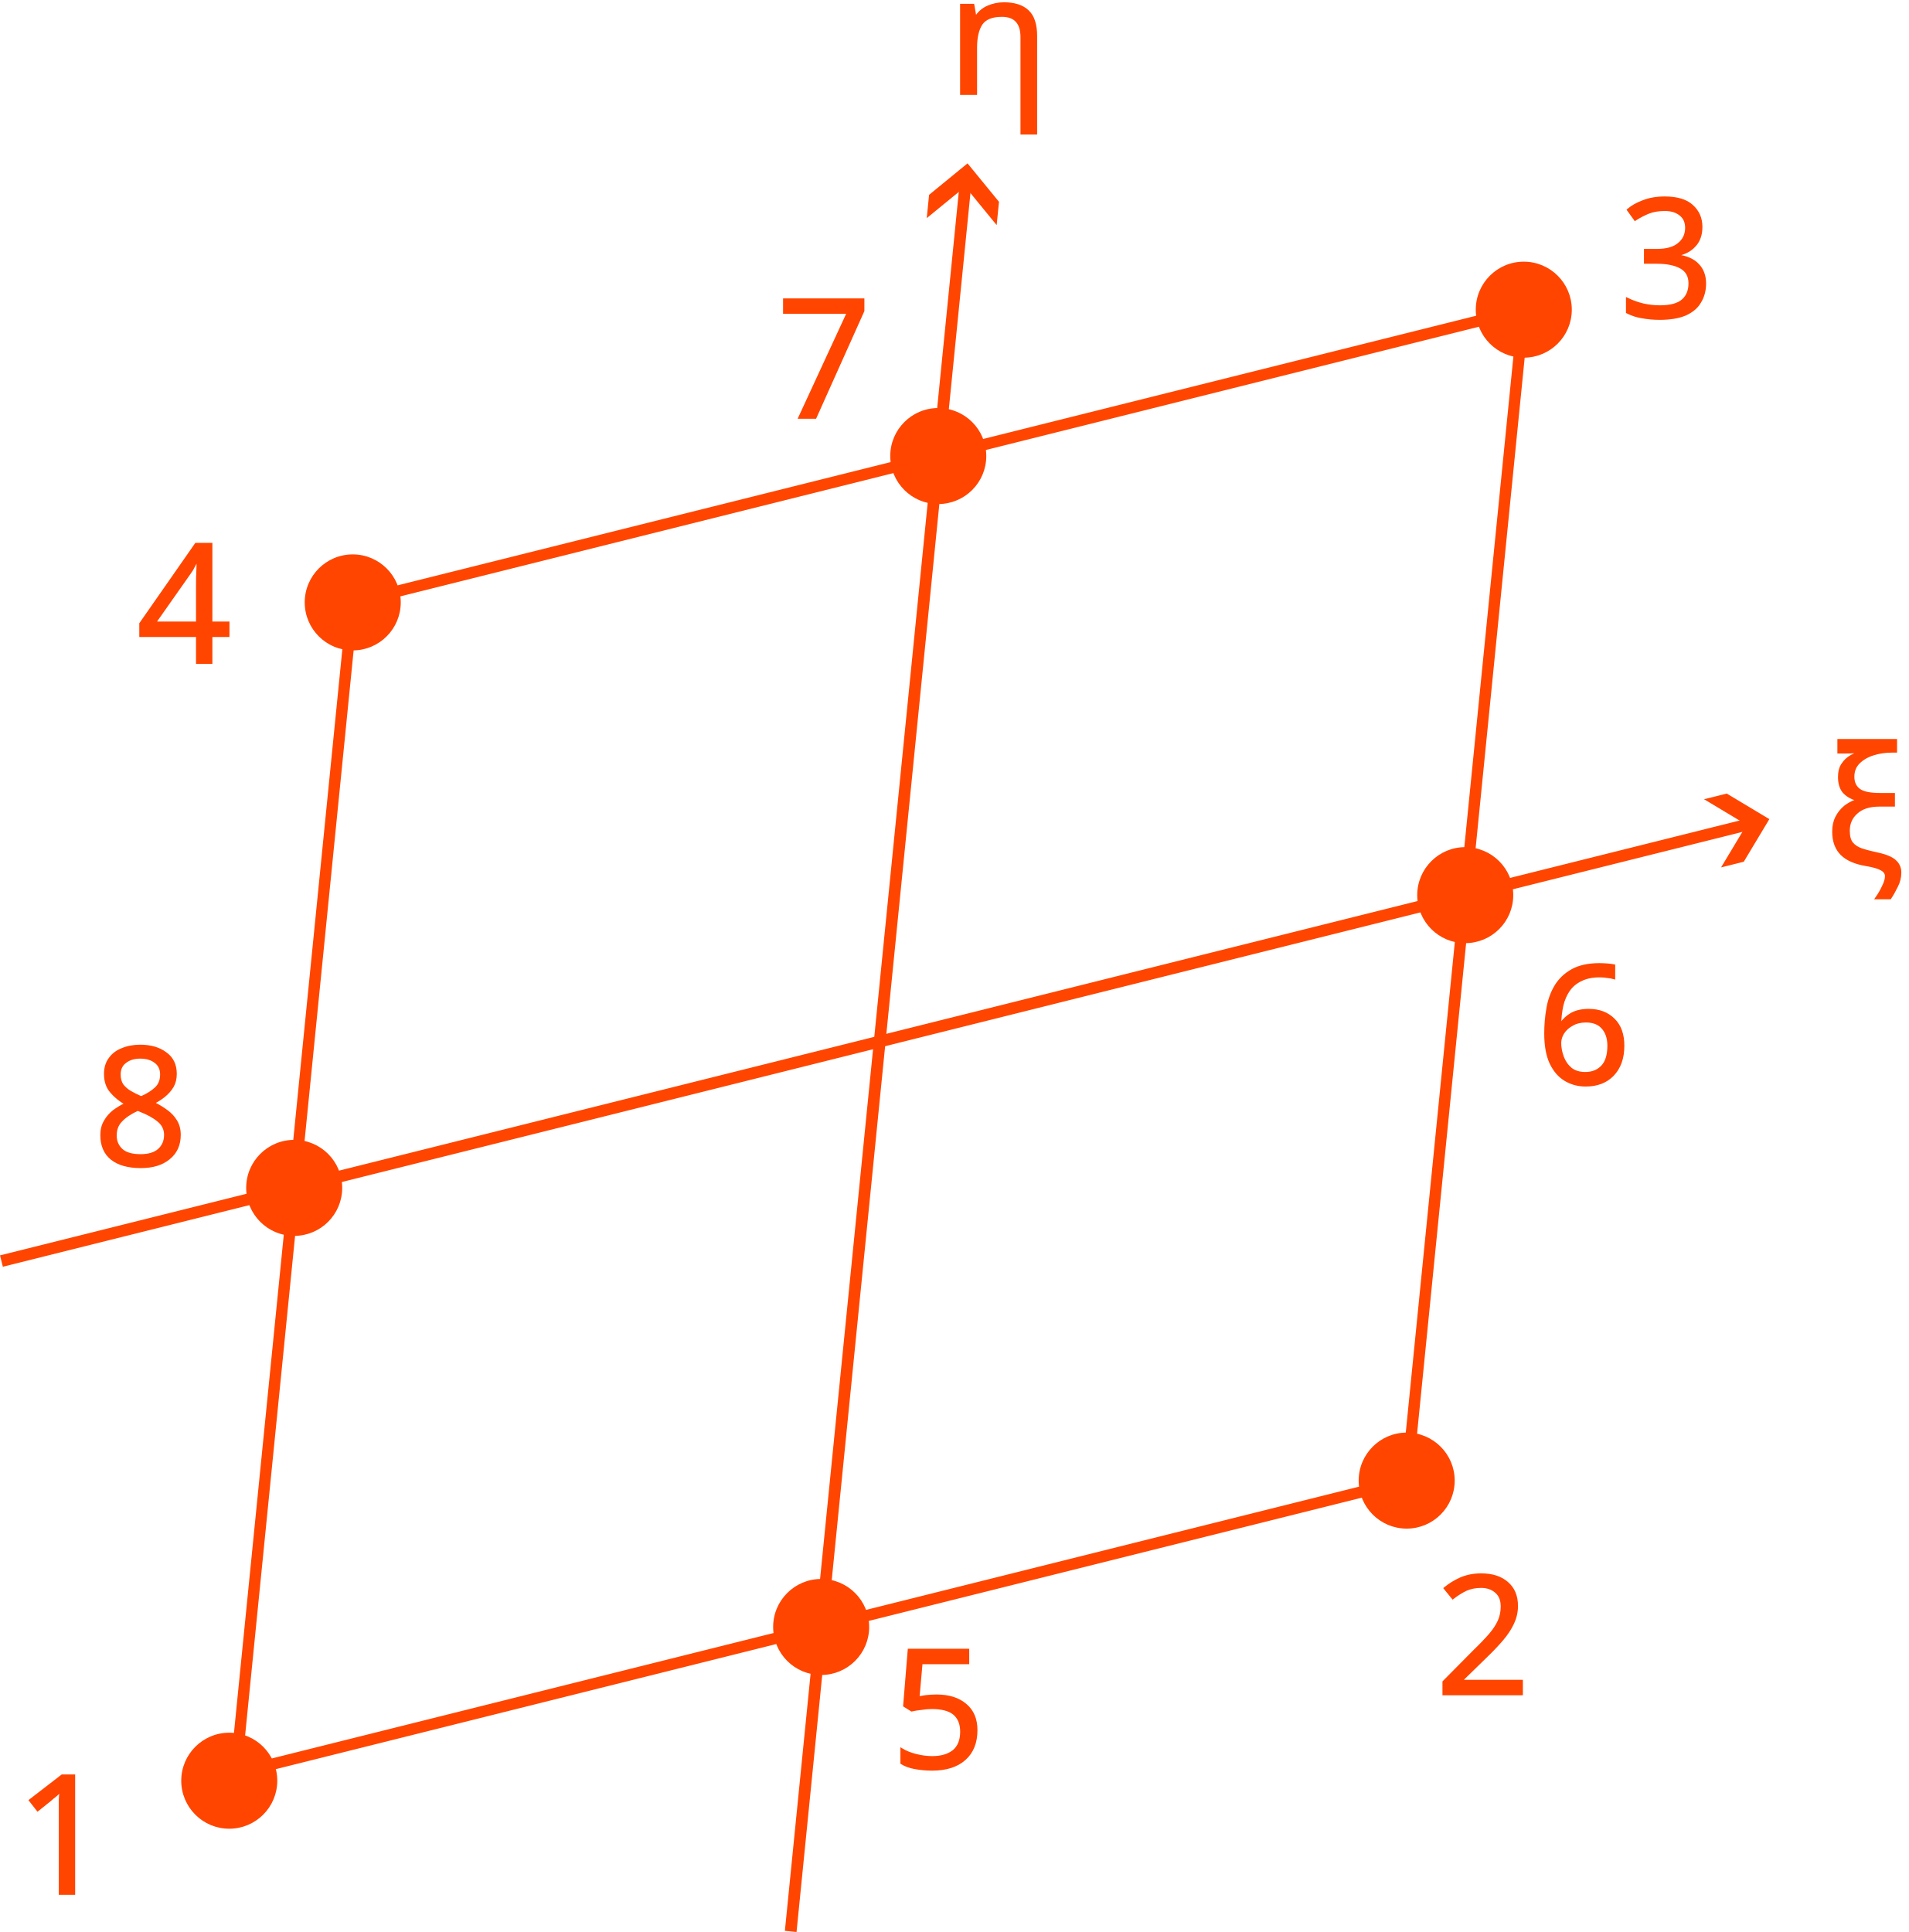
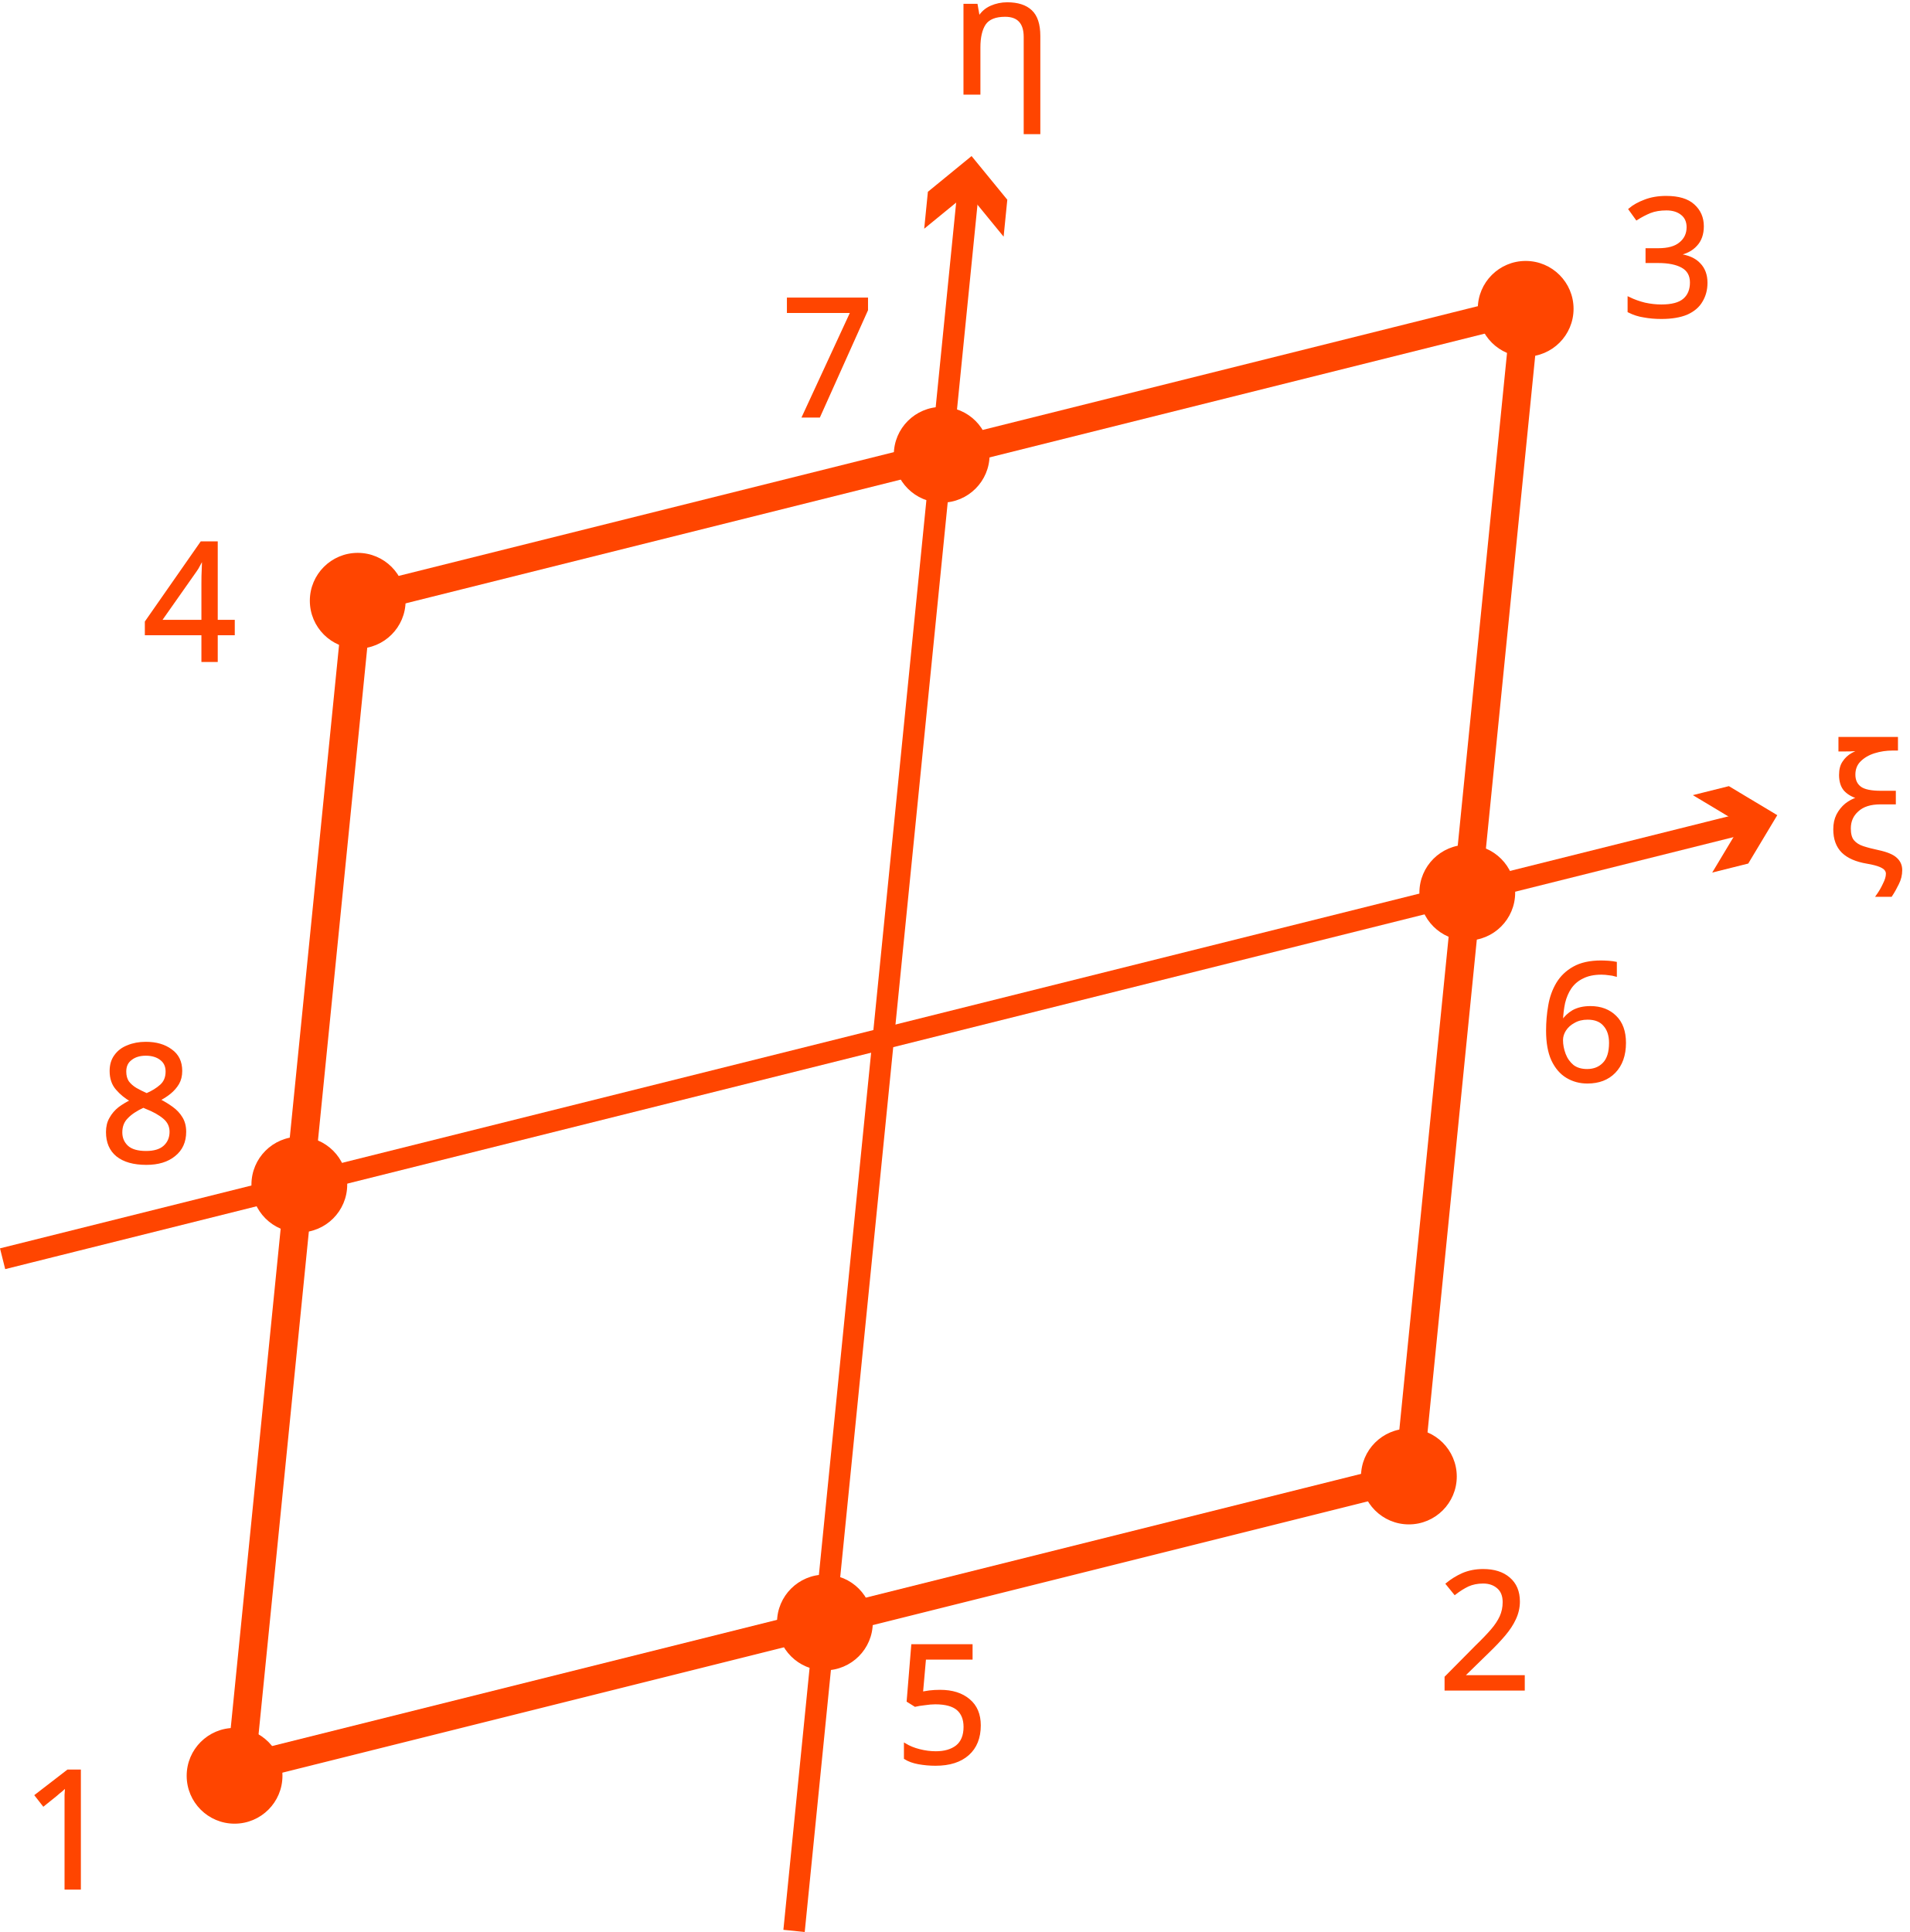
- <svg xmlns="http://www.w3.org/2000/svg" width="97.779mm" height="98.998mm" viewBox="0 0 97.779 98.998" version="1.1" id="svg1">
-   <defs id="defs1">
-     <marker style="overflow:visible" id="ArrowWideHeavy" refX="0" refY="0" orient="auto-start-reverse" markerWidth="1" markerHeight="1" viewBox="0 0 1 1" preserveAspectRatio="xMidYMid">
-       <path style="fill:context-stroke;fill-rule:evenodd;stroke:none" d="m 1,0 -3,3 h -2 l 3,-3 -3,-3 h 2 z" id="path3" />
-     </marker>
-   </defs>
-   <g id="layer1" transform="translate(42.47814,55.82196)">
-     <path style="fill:#FF4500;fill-opacity:1;stroke:#FF4500;stroke-width:0.6;stroke-dasharray:none;stroke-opacity:1;marker-end:url(#ArrowWideHeavy)" d="m -42.405,8.796 90,-22.5" id="path1" />
-     <path style="fill:#FF4500;fill-opacity:1;stroke:#FF4500;stroke-width:0.6;stroke-dasharray:none;stroke-opacity:1;marker-end:url(#ArrowWideHeavy)" d="m -1.965,43.146 9,-90" id="path4" />
-     <rect style="fill:none;fill-opacity:1;stroke:#FF4500;stroke-width:0.618;stroke-dasharray:none;stroke-opacity:1" id="rect4" width="61.847" height="60.299" x="-28.44" y="-32.011" transform="matrix(0.9701425,-0.2425356,-0.09950372,0.9950372,0,0)" />
-     <circle style="fill:#FF4500;fill-opacity:1;stroke:#FF4500;stroke-width:0.12;stroke-dasharray:none;stroke-opacity:1" id="path12" cx="-24.405" cy="-24.954" r="2.4" />
-     <circle style="fill:#FF4500;fill-opacity:1;stroke:#FF4500;stroke-width:0.12;stroke-dasharray:none;stroke-opacity:1" id="circle12" cx="-30.732" cy="35.424" r="2.4" />
-     <circle style="fill:#FF4500;fill-opacity:1;stroke:#FF4500;stroke-width:0.12;stroke-dasharray:none;stroke-opacity:1" id="circle13" cx="29.595" cy="20.046" r="2.4" />
-     <circle style="fill:#FF4500;fill-opacity:1;stroke:#FF4500;stroke-width:0.12;stroke-dasharray:none;stroke-opacity:1" id="circle14" cx="35.595" cy="-39.954" r="2.4" />
-     <text xml:space="preserve" style="font-style:normal;font-variant:normal;font-weight:normal;font-stretch:normal;font-size:8.467px;font-family:sans-serif;-inkscape-font-specification:'sans-serif, ';font-variant-ligatures:normal;font-variant-caps:normal;font-variant-numeric:normal;font-variant-east-asian:normal;fill:#FF4500;fill-opacity:1;stroke:#FF4500;stroke-width:0.12;stroke-dasharray:none;stroke-opacity:1" x="-41.687" y="41.21" id="text14">
-       <tspan id="tspan14" style="font-style:normal;font-variant:normal;font-weight:normal;font-stretch:normal;font-size:8.467px;font-family:sans-serif;-inkscape-font-specification:'sans-serif, ';font-variant-ligatures:normal;font-variant-caps:normal;font-variant-numeric:normal;font-variant-east-asian:normal;fill:#FF4500;fill-opacity:1;stroke:#FF4500;stroke-width:0.12;stroke-dasharray:none;stroke-opacity:1" x="-41.687" y="41.21">1</tspan>
+ <svg xmlns="http://www.w3.org/2000/svg" width="98.083mm" height="99.272mm" viewBox="0 0 98.083 99.272" version="1.1" id="svg1">
+   <defs id="defs1" />
+   <g id="layer1" transform="translate(42.78207,55.82196)">
+     <g id="path1" style="fill:#ff4500;fill-opacity:1;stroke:#ff4500;stroke-width:0.5;stroke-dasharray:none;stroke-opacity:1">
+       <path style="color:#000000;fill:#ff4500;fill-opacity:1;stroke:#ff4500;stroke-width:0.5;stroke-dasharray:none;stroke-opacity:1" d="m -42.405,8.796 90,-22.5" id="path8" />
+       <path style="color:#000000;fill:#ff4500;fill-opacity:1;stroke:#ff4500;stroke-width:0.5;stroke-dasharray:none;stroke-opacity:1" d="m 47.521,-13.996 -90,22.5 0.146,0.582 90,-22.5 z" id="path9" />
+       <g id="g7" style="fill:#ff4500;fill-opacity:1;stroke:#ff4500;stroke-width:0.5;stroke-dasharray:none;stroke-opacity:1">
+         <path style="color:#000000;fill:#ff4500;fill-opacity:1;fill-rule:evenodd;stroke:#ff4500;stroke-width:0.5;stroke-dasharray:none;stroke-opacity:1" d="m 48.177,-13.85 -1.31,2.183 -1.164,0.291 1.31,-2.183 -2.183,-1.31 1.164,-0.291 z" id="path7" />
+       </g>
+     </g>
+     <g id="path4" style="fill:#ff4500;fill-opacity:1;stroke:#ff4500;stroke-width:0.5;stroke-dasharray:none;stroke-opacity:1">
+       <path style="color:#000000;fill:#ff4500;fill-opacity:1;stroke:#ff4500;stroke-width:0.5;stroke-dasharray:none;stroke-opacity:1" d="m -1.965,43.146 9,-90" id="path5" />
+       <path style="color:#000000;fill:#ff4500;fill-opacity:1;stroke:#ff4500;stroke-width:0.5;stroke-dasharray:none;stroke-opacity:1" d="m 6.736,-46.885 -9,90 0.598,0.061 9,-90 z" id="path6" />
+       <g id="g2" style="fill:#ff4500;fill-opacity:1;stroke:#ff4500;stroke-width:0.5;stroke-dasharray:none;stroke-opacity:1">
+         <path style="color:#000000;fill:#ff4500;fill-opacity:1;fill-rule:evenodd;stroke:#ff4500;stroke-width:0.5;stroke-dasharray:none;stroke-opacity:1" d="m 7.094,-47.451 1.612,1.97 -0.119,1.194 -1.612,-1.97 -1.97,1.612 0.119,-1.194 z" id="path2" />
+       </g>
+     </g>
+     <rect style="fill:none;fill-opacity:1;stroke:#ff4500;stroke-width:1.546;stroke-dasharray:none;stroke-opacity:1" id="rect4" width="61.847" height="60.299" x="-28.44" y="-32.011" transform="matrix(0.9701425,-0.2425356,-0.09950372,0.9950372,0,0)" />
+     <circle style="fill:#ff4500;fill-opacity:1;stroke:#ff4500;stroke-width:0.12;stroke-dasharray:none;stroke-opacity:1" id="path12" cx="-24.405" cy="-24.954" r="2.4" />
+     <circle style="fill:#ff4500;fill-opacity:1;stroke:#ff4500;stroke-width:0.12;stroke-dasharray:none;stroke-opacity:1" id="circle12" cx="-30.732" cy="35.424" r="2.4" />
+     <circle style="fill:#ff4500;fill-opacity:1;stroke:#ff4500;stroke-width:0.12;stroke-dasharray:none;stroke-opacity:1" id="circle13" cx="29.595" cy="20.046" r="2.4" />
+     <circle style="fill:#ff4500;fill-opacity:1;stroke:#ff4500;stroke-width:0.12;stroke-dasharray:none;stroke-opacity:1" id="circle14" cx="35.595" cy="-39.954" r="2.4" />
+     <text xml:space="preserve" style="font-style:normal;font-variant:normal;font-weight:normal;font-stretch:normal;font-size:8.467px;font-family:sans-serif;-inkscape-font-specification:'sans-serif, ';font-variant-ligatures:normal;font-variant-caps:normal;font-variant-numeric:normal;font-variant-east-asian:normal;fill:#ff4500;fill-opacity:1;stroke:#ff4500;stroke-width:0.12;stroke-dasharray:none;stroke-opacity:1" x="-41.687" y="41.21" id="text14">
+       <tspan id="tspan14" style="font-style:normal;font-variant:normal;font-weight:normal;font-stretch:normal;font-size:8.467px;font-family:sans-serif;-inkscape-font-specification:'sans-serif, ';font-variant-ligatures:normal;font-variant-caps:normal;font-variant-numeric:normal;font-variant-east-asian:normal;fill:#ff4500;fill-opacity:1;stroke:#ff4500;stroke-width:0.12;stroke-dasharray:none;stroke-opacity:1" x="-41.687" y="41.21">1</tspan>
    </text>
-     <text xml:space="preserve" style="font-style:normal;font-variant:normal;font-weight:normal;font-stretch:normal;font-size:8.467px;font-family:sans-serif;-inkscape-font-specification:'sans-serif, ';font-variant-ligatures:normal;font-variant-caps:normal;font-variant-numeric:normal;font-variant-east-asian:normal;fill:#FF4500;fill-opacity:1;stroke:#FF4500;stroke-width:0.12;stroke-dasharray:none;stroke-opacity:1" x="31.082" y="30.983" id="text15">
-       <tspan id="tspan15" style="font-style:normal;font-variant:normal;font-weight:normal;font-stretch:normal;font-size:8.467px;font-family:sans-serif;-inkscape-font-specification:'sans-serif, ';font-variant-ligatures:normal;font-variant-caps:normal;font-variant-numeric:normal;font-variant-east-asian:normal;fill:#FF4500;fill-opacity:1;stroke:#FF4500;stroke-width:0.12;stroke-dasharray:none;stroke-opacity:1" x="31.082" y="30.983">2</tspan>
+     <text xml:space="preserve" style="font-style:normal;font-variant:normal;font-weight:normal;font-stretch:normal;font-size:8.467px;font-family:sans-serif;-inkscape-font-specification:'sans-serif, ';font-variant-ligatures:normal;font-variant-caps:normal;font-variant-numeric:normal;font-variant-east-asian:normal;fill:#ff4500;fill-opacity:1;stroke:#ff4500;stroke-width:0.12;stroke-dasharray:none;stroke-opacity:1" x="31.082" y="30.983" id="text15">
+       <tspan id="tspan15" style="font-style:normal;font-variant:normal;font-weight:normal;font-stretch:normal;font-size:8.467px;font-family:sans-serif;-inkscape-font-specification:'sans-serif, ';font-variant-ligatures:normal;font-variant-caps:normal;font-variant-numeric:normal;font-variant-east-asian:normal;fill:#ff4500;fill-opacity:1;stroke:#ff4500;stroke-width:0.12;stroke-dasharray:none;stroke-opacity:1" x="31.082" y="30.983">2</tspan>
    </text>
-     <text xml:space="preserve" style="font-style:normal;font-variant:normal;font-weight:normal;font-stretch:normal;font-size:8.467px;font-family:sans-serif;-inkscape-font-specification:'sans-serif, ';font-variant-ligatures:normal;font-variant-caps:normal;font-variant-numeric:normal;font-variant-east-asian:normal;fill:#FF4500;fill-opacity:1;stroke:#FF4500;stroke-width:0.12;stroke-dasharray:none;stroke-opacity:1" x="40.514" y="-39.572" id="text16">
-       <tspan id="tspan16" style="font-style:normal;font-variant:normal;font-weight:normal;font-stretch:normal;font-size:8.467px;font-family:sans-serif;-inkscape-font-specification:'sans-serif, ';font-variant-ligatures:normal;font-variant-caps:normal;font-variant-numeric:normal;font-variant-east-asian:normal;fill:#FF4500;fill-opacity:1;stroke:#FF4500;stroke-width:0.12;stroke-dasharray:none;stroke-opacity:1" x="40.514" y="-39.572">3</tspan>
+     <text xml:space="preserve" style="font-style:normal;font-variant:normal;font-weight:normal;font-stretch:normal;font-size:8.467px;font-family:sans-serif;-inkscape-font-specification:'sans-serif, ';font-variant-ligatures:normal;font-variant-caps:normal;font-variant-numeric:normal;font-variant-east-asian:normal;fill:#ff4500;fill-opacity:1;stroke:#ff4500;stroke-width:0.12;stroke-dasharray:none;stroke-opacity:1" x="40.514" y="-39.572" id="text16">
+       <tspan id="tspan16" style="font-style:normal;font-variant:normal;font-weight:normal;font-stretch:normal;font-size:8.467px;font-family:sans-serif;-inkscape-font-specification:'sans-serif, ';font-variant-ligatures:normal;font-variant-caps:normal;font-variant-numeric:normal;font-variant-east-asian:normal;fill:#ff4500;fill-opacity:1;stroke:#ff4500;stroke-width:0.12;stroke-dasharray:none;stroke-opacity:1" x="40.514" y="-39.572">3</tspan>
    </text>
-     <text xml:space="preserve" style="font-style:normal;font-variant:normal;font-weight:normal;font-stretch:normal;font-size:8.467px;font-family:sans-serif;-inkscape-font-specification:'sans-serif, ';font-variant-ligatures:normal;font-variant-caps:normal;font-variant-numeric:normal;font-variant-east-asian:normal;fill:#FF4500;fill-opacity:1;stroke:#FF4500;stroke-width:0.12;stroke-dasharray:none;stroke-opacity:1" x="-35.455" y="-21.868" id="text17">
-       <tspan id="tspan17" style="font-style:normal;font-variant:normal;font-weight:normal;font-stretch:normal;font-size:8.467px;font-family:sans-serif;-inkscape-font-specification:'sans-serif, ';font-variant-ligatures:normal;font-variant-caps:normal;font-variant-numeric:normal;font-variant-east-asian:normal;fill:#FF4500;fill-opacity:1;stroke:#FF4500;stroke-width:0.12;stroke-dasharray:none;stroke-opacity:1" x="-35.455" y="-21.868">4</tspan>
+     <text xml:space="preserve" style="font-style:normal;font-variant:normal;font-weight:normal;font-stretch:normal;font-size:8.467px;font-family:sans-serif;-inkscape-font-specification:'sans-serif, ';font-variant-ligatures:normal;font-variant-caps:normal;font-variant-numeric:normal;font-variant-east-asian:normal;fill:#ff4500;fill-opacity:1;stroke:#ff4500;stroke-width:0.12;stroke-dasharray:none;stroke-opacity:1" x="-35.455" y="-21.868" id="text17">
+       <tspan id="tspan17" style="font-style:normal;font-variant:normal;font-weight:normal;font-stretch:normal;font-size:8.467px;font-family:sans-serif;-inkscape-font-specification:'sans-serif, ';font-variant-ligatures:normal;font-variant-caps:normal;font-variant-numeric:normal;font-variant-east-asian:normal;fill:#ff4500;fill-opacity:1;stroke:#ff4500;stroke-width:0.12;stroke-dasharray:none;stroke-opacity:1" x="-35.455" y="-21.868">4</tspan>
    </text>
-     <text xml:space="preserve" style="font-style:normal;font-variant:normal;font-weight:normal;font-stretch:normal;font-size:8.467px;font-family:sans-serif;-inkscape-font-specification:'sans-serif, ';font-variant-ligatures:normal;font-variant-caps:normal;font-variant-numeric:normal;font-variant-east-asian:normal;fill:#FF4500;fill-opacity:1;stroke:#FF4500;stroke-width:0.12;stroke-dasharray:none;stroke-opacity:1" x="51.004" y="-11.457" id="text18">
-       <tspan id="tspan18" style="fill:#FF4500;fill-opacity:1;stroke:#FF4500;stroke-width:0.12;stroke-dasharray:none;stroke-opacity:1" x="51.004" y="-11.457">ξ</tspan>
+     <text xml:space="preserve" style="font-style:normal;font-variant:normal;font-weight:normal;font-stretch:normal;font-size:8.467px;font-family:sans-serif;-inkscape-font-specification:'sans-serif, ';font-variant-ligatures:normal;font-variant-caps:normal;font-variant-numeric:normal;font-variant-east-asian:normal;fill:#ff4500;fill-opacity:1;stroke:#ff4500;stroke-width:0.12;stroke-dasharray:none;stroke-opacity:1" x="51.004" y="-11.457" id="text18">
+       <tspan id="tspan18" style="fill:#ff4500;fill-opacity:1;stroke:#ff4500;stroke-width:0.12;stroke-dasharray:none;stroke-opacity:1" x="51.004" y="-11.457">ξ</tspan>
    </text>
-     <text xml:space="preserve" style="font-style:normal;font-variant:normal;font-weight:normal;font-stretch:normal;font-size:8.467px;font-family:sans-serif;-inkscape-font-specification:'sans-serif, ';font-variant-ligatures:normal;font-variant-caps:normal;font-variant-numeric:normal;font-variant-east-asian:normal;fill:#FF4500;fill-opacity:1;stroke:#FF4500;stroke-width:0.12;stroke-dasharray:none;stroke-opacity:1" x="6.055" y="-51.02" id="text19">
-       <tspan id="tspan19" style="fill:#FF4500;fill-opacity:1;stroke:#FF4500;stroke-width:0.12;stroke-dasharray:none;stroke-opacity:1" x="6.055" y="-51.02">η</tspan>
+     <text xml:space="preserve" style="font-style:normal;font-variant:normal;font-weight:normal;font-stretch:normal;font-size:8.467px;font-family:sans-serif;-inkscape-font-specification:'sans-serif, ';font-variant-ligatures:normal;font-variant-caps:normal;font-variant-numeric:normal;font-variant-east-asian:normal;fill:#ff4500;fill-opacity:1;stroke:#ff4500;stroke-width:0.12;stroke-dasharray:none;stroke-opacity:1" x="6.055" y="-51.02" id="text19">
+       <tspan id="tspan19" style="fill:#ff4500;fill-opacity:1;stroke:#ff4500;stroke-width:0.12;stroke-dasharray:none;stroke-opacity:1" x="6.055" y="-51.02">η</tspan>
    </text>
-     <circle style="fill:#FF4500;fill-opacity:1;stroke:#FF4500;stroke-width:0.12;stroke-dasharray:none;stroke-opacity:1" id="circle19" cx="-0.405" cy="27.546" r="2.4" />
-     <text xml:space="preserve" style="font-style:normal;font-variant:normal;font-weight:normal;font-stretch:normal;font-size:8.467px;font-family:sans-serif;-inkscape-font-specification:'sans-serif, ';font-variant-ligatures:normal;font-variant-caps:normal;font-variant-numeric:normal;font-variant-east-asian:normal;fill:#FF4500;fill-opacity:1;stroke:#FF4500;stroke-width:0.12;stroke-dasharray:none;stroke-opacity:1" x="3.182" y="34.769" id="text20">
-       <tspan id="tspan20" style="font-style:normal;font-variant:normal;font-weight:normal;font-stretch:normal;font-size:8.467px;font-family:sans-serif;-inkscape-font-specification:'sans-serif, ';font-variant-ligatures:normal;font-variant-caps:normal;font-variant-numeric:normal;font-variant-east-asian:normal;fill:#FF4500;fill-opacity:1;stroke:#FF4500;stroke-width:0.12;stroke-dasharray:none;stroke-opacity:1" x="3.182" y="34.769">5</tspan>
+     <circle style="fill:#ff4500;fill-opacity:1;stroke:#ff4500;stroke-width:0.12;stroke-dasharray:none;stroke-opacity:1" id="circle19" cx="-0.405" cy="27.546" r="2.4" />
+     <text xml:space="preserve" style="font-style:normal;font-variant:normal;font-weight:normal;font-stretch:normal;font-size:8.467px;font-family:sans-serif;-inkscape-font-specification:'sans-serif, ';font-variant-ligatures:normal;font-variant-caps:normal;font-variant-numeric:normal;font-variant-east-asian:normal;fill:#ff4500;fill-opacity:1;stroke:#ff4500;stroke-width:0.12;stroke-dasharray:none;stroke-opacity:1" x="3.182" y="34.769" id="text20">
+       <tspan id="tspan20" style="font-style:normal;font-variant:normal;font-weight:normal;font-stretch:normal;font-size:8.467px;font-family:sans-serif;-inkscape-font-specification:'sans-serif, ';font-variant-ligatures:normal;font-variant-caps:normal;font-variant-numeric:normal;font-variant-east-asian:normal;fill:#ff4500;fill-opacity:1;stroke:#ff4500;stroke-width:0.12;stroke-dasharray:none;stroke-opacity:1" x="3.182" y="34.769">5</tspan>
    </text>
-     <circle style="fill:#FF4500;fill-opacity:1;stroke:#FF4500;stroke-width:0.12;stroke-dasharray:none;stroke-opacity:1" id="circle20" cx="32.595" cy="-9.954" r="2.4" />
-     <circle style="fill:#FF4500;fill-opacity:1;stroke:#FF4500;stroke-width:0.12;stroke-dasharray:none;stroke-opacity:1" id="circle21" cx="5.595" cy="-32.454" r="2.4" />
-     <text xml:space="preserve" style="font-style:normal;font-variant:normal;font-weight:normal;font-stretch:normal;font-size:8.467px;font-family:sans-serif;-inkscape-font-specification:'sans-serif, ';font-variant-ligatures:normal;font-variant-caps:normal;font-variant-numeric:normal;font-variant-east-asian:normal;fill:#FF4500;fill-opacity:1;stroke:#FF4500;stroke-width:0.12;stroke-dasharray:none;stroke-opacity:1" x="-2.67" y="-34.425" id="text21">
-       <tspan id="tspan21" style="font-style:normal;font-variant:normal;font-weight:normal;font-stretch:normal;font-size:8.467px;font-family:sans-serif;-inkscape-font-specification:'sans-serif, ';font-variant-ligatures:normal;font-variant-caps:normal;font-variant-numeric:normal;font-variant-east-asian:normal;fill:#FF4500;fill-opacity:1;stroke:#FF4500;stroke-width:0.12;stroke-dasharray:none;stroke-opacity:1" x="-2.67" y="-34.425">7</tspan>
+     <circle style="fill:#ff4500;fill-opacity:1;stroke:#ff4500;stroke-width:0.12;stroke-dasharray:none;stroke-opacity:1" id="circle20" cx="32.595" cy="-9.954" r="2.4" />
+     <circle style="fill:#ff4500;fill-opacity:1;stroke:#ff4500;stroke-width:0.12;stroke-dasharray:none;stroke-opacity:1" id="circle21" cx="5.595" cy="-32.454" r="2.4" />
+     <text xml:space="preserve" style="font-style:normal;font-variant:normal;font-weight:normal;font-stretch:normal;font-size:8.467px;font-family:sans-serif;-inkscape-font-specification:'sans-serif, ';font-variant-ligatures:normal;font-variant-caps:normal;font-variant-numeric:normal;font-variant-east-asian:normal;fill:#ff4500;fill-opacity:1;stroke:#ff4500;stroke-width:0.12;stroke-dasharray:none;stroke-opacity:1" x="-2.67" y="-34.425" id="text21">
+       <tspan id="tspan21" style="font-style:normal;font-variant:normal;font-weight:normal;font-stretch:normal;font-size:8.467px;font-family:sans-serif;-inkscape-font-specification:'sans-serif, ';font-variant-ligatures:normal;font-variant-caps:normal;font-variant-numeric:normal;font-variant-east-asian:normal;fill:#ff4500;fill-opacity:1;stroke:#ff4500;stroke-width:0.12;stroke-dasharray:none;stroke-opacity:1" x="-2.67" y="-34.425">7</tspan>
    </text>
-     <text xml:space="preserve" style="font-style:normal;font-variant:normal;font-weight:normal;font-stretch:normal;font-size:8.467px;font-family:sans-serif;-inkscape-font-specification:'sans-serif, ';font-variant-ligatures:normal;font-variant-caps:normal;font-variant-numeric:normal;font-variant-east-asian:normal;fill:#FF4500;fill-opacity:1;stroke:#FF4500;stroke-width:0.12;stroke-dasharray:none;stroke-opacity:1" x="36.234" y="-0.284" id="text22">
-       <tspan style="font-style:normal;font-variant:normal;font-weight:normal;font-stretch:normal;font-size:8.467px;font-family:sans-serif;-inkscape-font-specification:'sans-serif, ';font-variant-ligatures:normal;font-variant-caps:normal;font-variant-numeric:normal;font-variant-east-asian:normal;fill:#FF4500;fill-opacity:1;stroke:#FF4500;stroke-width:0.12;stroke-dasharray:none;stroke-opacity:1" x="36.234" y="-0.284" id="tspan23">6</tspan>
+     <text xml:space="preserve" style="font-style:normal;font-variant:normal;font-weight:normal;font-stretch:normal;font-size:8.467px;font-family:sans-serif;-inkscape-font-specification:'sans-serif, ';font-variant-ligatures:normal;font-variant-caps:normal;font-variant-numeric:normal;font-variant-east-asian:normal;fill:#ff4500;fill-opacity:1;stroke:#ff4500;stroke-width:0.12;stroke-dasharray:none;stroke-opacity:1" x="36.234" y="-0.284" id="text22">
+       <tspan style="font-style:normal;font-variant:normal;font-weight:normal;font-stretch:normal;font-size:8.467px;font-family:sans-serif;-inkscape-font-specification:'sans-serif, ';font-variant-ligatures:normal;font-variant-caps:normal;font-variant-numeric:normal;font-variant-east-asian:normal;fill:#ff4500;fill-opacity:1;stroke:#ff4500;stroke-width:0.12;stroke-dasharray:none;stroke-opacity:1" x="36.234" y="-0.284" id="tspan23">6</tspan>
    </text>
-     <circle style="fill:#FF4500;fill-opacity:1;stroke:#FF4500;stroke-width:0.12;stroke-dasharray:none;stroke-opacity:1" id="circle24" cx="-27.405" cy="5.046" r="2.4" />
-     <text xml:space="preserve" style="font-style:normal;font-variant:normal;font-weight:normal;font-stretch:normal;font-size:8.467px;font-family:sans-serif;-inkscape-font-specification:'sans-serif, ';font-variant-ligatures:normal;font-variant-caps:normal;font-variant-numeric:normal;font-variant-east-asian:normal;fill:#FF4500;fill-opacity:1;stroke:#FF4500;stroke-width:0.12;stroke-dasharray:none;stroke-opacity:1" x="-37.698" y="3.894" id="text24">
-       <tspan id="tspan24" style="font-style:normal;font-variant:normal;font-weight:normal;font-stretch:normal;font-size:8.467px;font-family:sans-serif;-inkscape-font-specification:'sans-serif, ';font-variant-ligatures:normal;font-variant-caps:normal;font-variant-numeric:normal;font-variant-east-asian:normal;fill:#FF4500;fill-opacity:1;stroke:#FF4500;stroke-width:0.12;stroke-dasharray:none;stroke-opacity:1" x="-37.698" y="3.894">8</tspan>
+     <circle style="fill:#ff4500;fill-opacity:1;stroke:#ff4500;stroke-width:0.12;stroke-dasharray:none;stroke-opacity:1" id="circle24" cx="-27.405" cy="5.046" r="2.4" />
+     <text xml:space="preserve" style="font-style:normal;font-variant:normal;font-weight:normal;font-stretch:normal;font-size:8.467px;font-family:sans-serif;-inkscape-font-specification:'sans-serif, ';font-variant-ligatures:normal;font-variant-caps:normal;font-variant-numeric:normal;font-variant-east-asian:normal;fill:#ff4500;fill-opacity:1;stroke:#ff4500;stroke-width:0.12;stroke-dasharray:none;stroke-opacity:1" x="-37.698" y="3.894" id="text24">
+       <tspan id="tspan24" style="font-style:normal;font-variant:normal;font-weight:normal;font-stretch:normal;font-size:8.467px;font-family:sans-serif;-inkscape-font-specification:'sans-serif, ';font-variant-ligatures:normal;font-variant-caps:normal;font-variant-numeric:normal;font-variant-east-asian:normal;fill:#ff4500;fill-opacity:1;stroke:#ff4500;stroke-width:0.12;stroke-dasharray:none;stroke-opacity:1" x="-37.698" y="3.894">8</tspan>
    </text>
  </g>
</svg>
